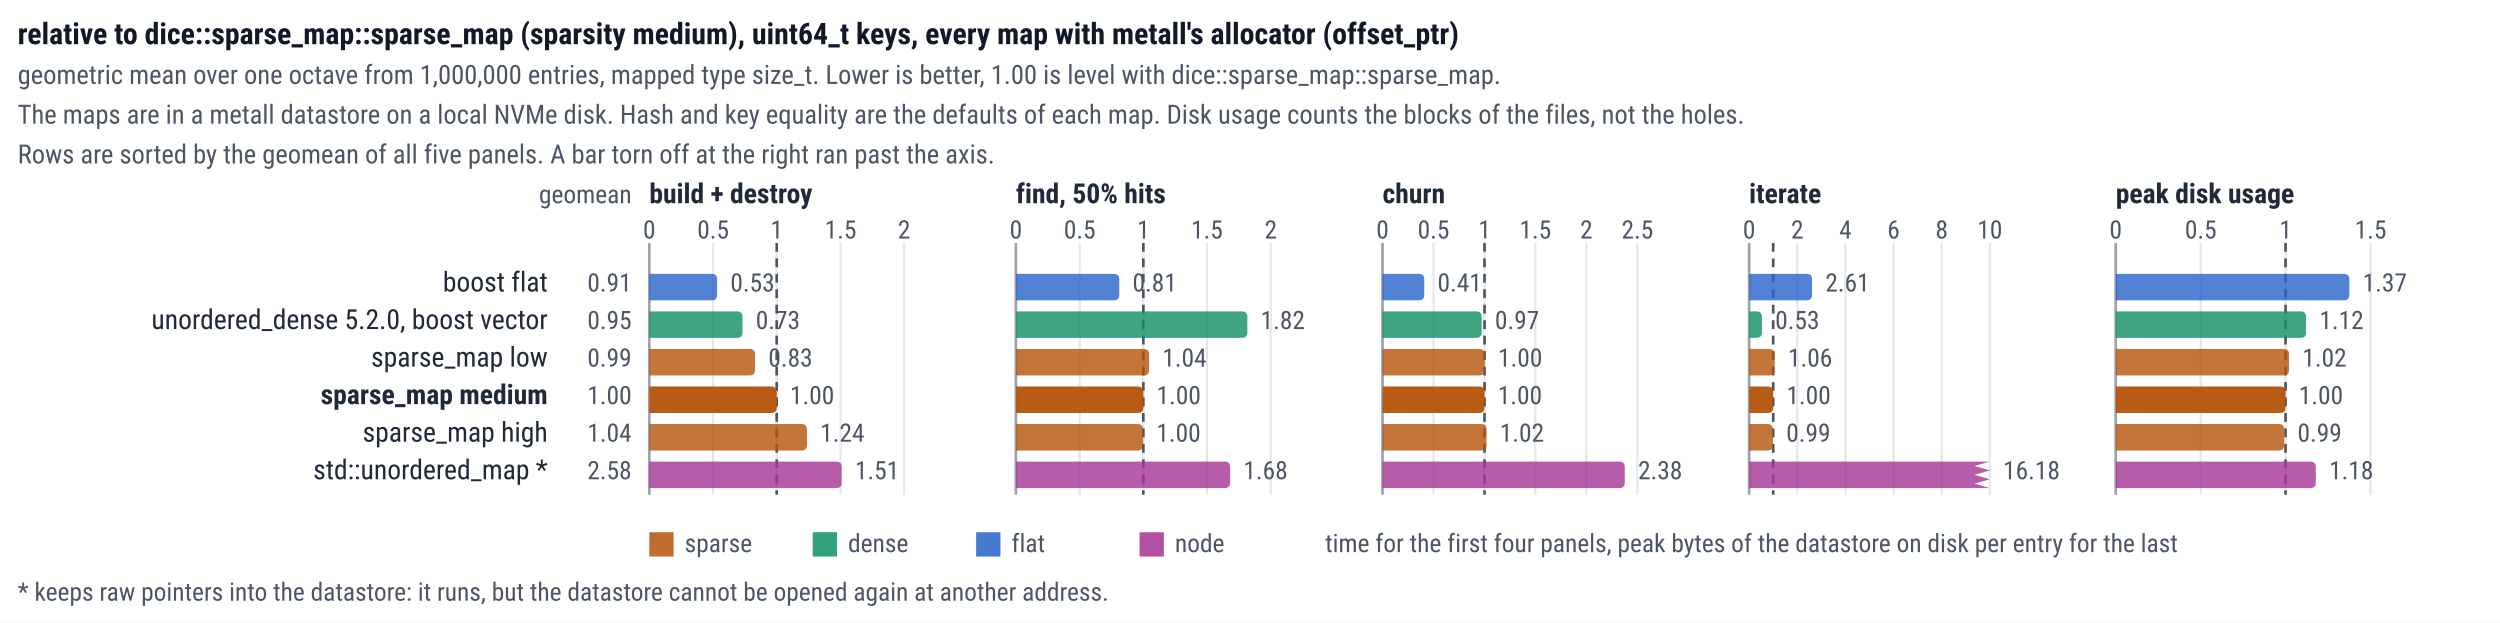
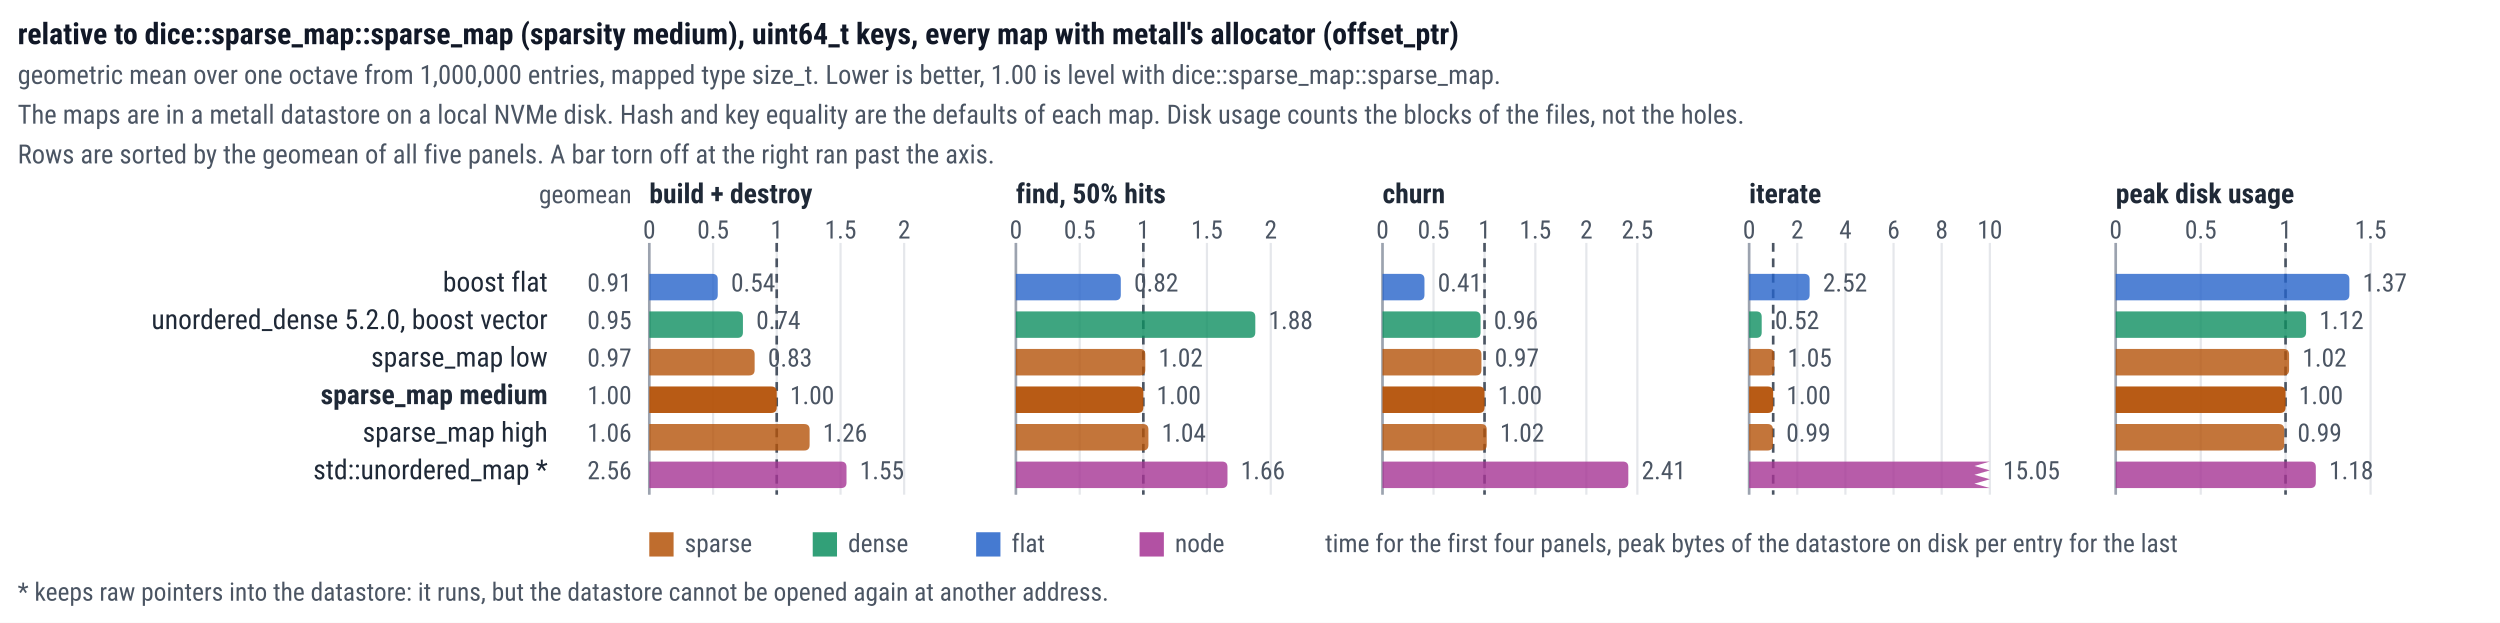
<svg xmlns="http://www.w3.org/2000/svg" viewBox="0 0 1132 282" width="1132" height="282" font-family="Roboto Condensed, Noto Sans Condensed, DejaVu Sans Condensed, Liberation Sans Narrow, Arial Narrow, Avenir Next Condensed, Inter, system-ui, sans-serif" font-size="12">
  <rect fill="#ffffff" width="1132" height="282" />
  <text x="8" y="20" fill="#111827" font-size="13.5" font-weight="600">relative to dice::sparse_map::sparse_map (sparsity medium), uint64_t keys, every map with metall's allocator (offset_ptr)</text>
  <text x="8" y="38" fill="#4b5563" font-size="12">geometric mean over one octave from 1,000,000 entries, mapped type size_t. Lower is better, 1.00 is level with dice::sparse_map::sparse_map.</text>
  <text x="8" y="56" fill="#4b5563" font-size="12">The maps are in a metall datastore on a local NVMe disk. Hash and key equality are the defaults of each map. Disk usage counts the blocks of the files, not the holes.</text>
  <text x="8" y="74" fill="#4b5563" font-size="12">Rows are sorted by the geomean of all five panels. A bar torn off at the right ran past the axis.</text>
  <text x="294" y="92" fill="#1f2937" font-size="12.5" font-weight="600">build + destroy</text>
  <line x1="294.0" y1="110" x2="294.0" y2="224" stroke="#e5e7eb" />
  <text x="294.0" y="108" fill="#4b5563" font-size="11.5" text-anchor="middle">0</text>
  <line x1="322.9" y1="110" x2="322.9" y2="224" stroke="#e5e7eb" />
  <text x="322.9" y="108" fill="#4b5563" font-size="11.5" text-anchor="middle">0.5</text>
  <line x1="351.7" y1="110" x2="351.7" y2="224" stroke="#e5e7eb" />
  <text x="351.7" y="108" fill="#4b5563" font-size="11.5" text-anchor="middle">1</text>
  <line x1="380.6" y1="110" x2="380.6" y2="224" stroke="#e5e7eb" />
  <text x="380.6" y="108" fill="#4b5563" font-size="11.5" text-anchor="middle">1.5</text>
  <line x1="409.4" y1="110" x2="409.4" y2="224" stroke="#e5e7eb" />
  <text x="409.4" y="108" fill="#4b5563" font-size="11.5" text-anchor="middle">2</text>
  <line x1="351.7" y1="110" x2="351.7" y2="224" stroke="#4b5563" stroke-width="1.2" stroke-dasharray="4 3" />
  <line x1="294.0" y1="110" x2="294.0" y2="224" stroke="#9ca3af" stroke-width="1.2" />
-   <path d="M294.0,124.0 L322.2,124.0 Q324.7,124.0 324.7,126.5 L324.7,133.5 Q324.7,136.0 322.2,136.0 L294.0,136.0 Z" fill="#2563c9" opacity="0.8" />
-   <text x="330.7" y="132" fill="#4b5563" font-size="11.5">0.53</text>
-   <path d="M294.0,141.0 L333.7,141.0 Q336.2,141.0 336.2,143.5 L336.2,150.5 Q336.2,153.0 333.7,153.0 L294.0,153.0 Z" fill="#0e8f60" opacity="0.8" />
-   <text x="342.2" y="149" fill="#4b5563" font-size="11.5">0.73</text>
-   <path d="M294.0,158.0 L339.4,158.0 Q341.9,158.0 341.9,160.5 L341.9,167.5 Q341.9,170.0 339.4,170.0 L294.0,170.0 Z" fill="#b45309" opacity="0.8" />
-   <text x="347.9" y="166" fill="#4b5563" font-size="11.5">0.83</text>
+   <path d="M294.0,124.0 L322.5,124.0 Q325.0,124.0 325.0,126.5 L325.0,133.5 Q325.0,136.0 322.5,136.0 L294.0,136.0 Z" fill="#2563c9" opacity="0.8" />
+   <text x="331.0" y="132" fill="#4b5563" font-size="11.5">0.54</text>
+   <path d="M294.0,141.0 L333.9,141.0 Q336.4,141.0 336.4,143.5 L336.4,150.5 Q336.4,153.0 333.9,153.0 L294.0,153.0 Z" fill="#0e8f60" opacity="0.8" />
+   <text x="342.4" y="149" fill="#4b5563" font-size="11.5">0.74</text>
+   <path d="M294.0,158.0 L339.2,158.0 Q341.7,158.0 341.7,160.5 L341.7,167.5 Q341.7,170.0 339.2,170.0 L294.0,170.0 Z" fill="#b45309" opacity="0.8" />
+   <text x="347.7" y="166" fill="#4b5563" font-size="11.5">0.83</text>
  <path d="M294.0,175.0 L349.2,175.0 Q351.7,175.0 351.7,177.5 L351.7,184.5 Q351.7,187.0 349.2,187.0 L294.0,187.0 Z" fill="#b45309" opacity="0.95" />
  <text x="357.7" y="183" fill="#4b5563" font-size="11.5">1.00</text>
-   <path d="M294.0,192.0 L362.9,192.0 Q365.4,192.0 365.4,194.5 L365.4,201.5 Q365.4,204.0 362.9,204.0 L294.0,204.0 Z" fill="#b45309" opacity="0.8" />
-   <text x="371.4" y="200" fill="#4b5563" font-size="11.5">1.24</text>
-   <path d="M294.0,209.0 L378.6,209.0 Q381.1,209.0 381.1,211.5 L381.1,218.5 Q381.1,221.0 378.6,221.0 L294.0,221.0 Z" fill="#a53393" opacity="0.8" />
-   <text x="387.1" y="217" fill="#4b5563" font-size="11.5">1.51</text>
+   <path d="M294.0,192.0 L364.1,192.0 Q366.6,192.0 366.6,194.5 L366.6,201.5 Q366.6,204.0 364.1,204.0 L294.0,204.0 Z" fill="#b45309" opacity="0.8" />
+   <text x="372.6" y="200" fill="#4b5563" font-size="11.5">1.26</text>
+   <path d="M294.0,209.0 L380.8,209.0 Q383.3,209.0 383.3,211.5 L383.3,218.5 Q383.3,221.0 380.8,221.0 L294.0,221.0 Z" fill="#a53393" opacity="0.8" />
+   <text x="389.3" y="217" fill="#4b5563" font-size="11.5">1.55</text>
  <text x="460" y="92" fill="#1f2937" font-size="12.5" font-weight="600">find, 50% hits</text>
  <line x1="460.0" y1="110" x2="460.0" y2="224" stroke="#e5e7eb" />
  <text x="460.0" y="108" fill="#4b5563" font-size="11.5" text-anchor="middle">0</text>
  <line x1="488.9" y1="110" x2="488.9" y2="224" stroke="#e5e7eb" />
  <text x="488.9" y="108" fill="#4b5563" font-size="11.5" text-anchor="middle">0.5</text>
  <line x1="517.7" y1="110" x2="517.7" y2="224" stroke="#e5e7eb" />
  <text x="517.7" y="108" fill="#4b5563" font-size="11.5" text-anchor="middle">1</text>
  <line x1="546.5" y1="110" x2="546.5" y2="224" stroke="#e5e7eb" />
  <text x="546.5" y="108" fill="#4b5563" font-size="11.5" text-anchor="middle">1.5</text>
  <line x1="575.4" y1="110" x2="575.4" y2="224" stroke="#e5e7eb" />
  <text x="575.4" y="108" fill="#4b5563" font-size="11.5" text-anchor="middle">2</text>
  <line x1="517.7" y1="110" x2="517.7" y2="224" stroke="#4b5563" stroke-width="1.2" stroke-dasharray="4 3" />
  <line x1="460.0" y1="110" x2="460.0" y2="224" stroke="#9ca3af" stroke-width="1.2" />
-   <path d="M460.0,124.0 L504.3,124.0 Q506.8,124.0 506.8,126.5 L506.8,133.5 Q506.8,136.0 504.3,136.0 L460.0,136.0 Z" fill="#2563c9" opacity="0.8" />
-   <text x="512.8" y="132" fill="#4b5563" font-size="11.5">0.81</text>
-   <path d="M460.0,141.0 L562.3,141.0 Q564.8,141.0 564.8,143.5 L564.8,150.5 Q564.8,153.0 562.3,153.0 L460.0,153.0 Z" fill="#0e8f60" opacity="0.8" />
-   <text x="570.8" y="149" fill="#4b5563" font-size="11.5">1.82</text>
-   <path d="M460.0,158.0 L517.8,158.0 Q520.3,158.0 520.3,160.5 L520.3,167.5 Q520.3,170.0 517.8,170.0 L460.0,170.0 Z" fill="#b45309" opacity="0.8" />
-   <text x="526.3" y="166" fill="#4b5563" font-size="11.5">1.04</text>
+   <path d="M460.0,124.0 L505.0,124.0 Q507.5,124.0 507.5,126.5 L507.5,133.5 Q507.5,136.0 505.0,136.0 L460.0,136.0 Z" fill="#2563c9" opacity="0.8" />
+   <text x="513.5" y="132" fill="#4b5563" font-size="11.5">0.82</text>
+   <path d="M460.0,141.0 L565.9,141.0 Q568.4,141.0 568.4,143.5 L568.4,150.5 Q568.4,153.0 565.9,153.0 L460.0,153.0 Z" fill="#0e8f60" opacity="0.8" />
+   <text x="574.4" y="149" fill="#4b5563" font-size="11.5">1.88</text>
+   <path d="M460.0,158.0 L516.1,158.0 Q518.6,158.0 518.6,160.5 L518.6,167.5 Q518.6,170.0 516.1,170.0 L460.0,170.0 Z" fill="#b45309" opacity="0.8" />
+   <text x="524.6" y="166" fill="#4b5563" font-size="11.5">1.02</text>
  <path d="M460.0,175.0 L515.2,175.0 Q517.7,175.0 517.7,177.5 L517.7,184.5 Q517.7,187.0 515.2,187.0 L460.0,187.0 Z" fill="#b45309" opacity="0.95" />
  <text x="523.7" y="183" fill="#4b5563" font-size="11.5">1.00</text>
-   <path d="M460.0,192.0 L515.1,192.0 Q517.6,192.0 517.6,194.5 L517.6,201.5 Q517.6,204.0 515.1,204.0 L460.0,204.0 Z" fill="#b45309" opacity="0.8" />
-   <text x="523.6" y="200" fill="#4b5563" font-size="11.5">1.00</text>
-   <path d="M460.0,209.0 L554.5,209.0 Q557.0,209.0 557.0,211.5 L557.0,218.5 Q557.0,221.0 554.5,221.0 L460.0,221.0 Z" fill="#a53393" opacity="0.8" />
-   <text x="563.0" y="217" fill="#4b5563" font-size="11.5">1.68</text>
+   <path d="M460.0,192.0 L517.5,192.0 Q520.0,192.0 520.0,194.5 L520.0,201.5 Q520.0,204.0 517.5,204.0 L460.0,204.0 Z" fill="#b45309" opacity="0.8" />
+   <text x="526.0" y="200" fill="#4b5563" font-size="11.5">1.04</text>
+   <path d="M460.0,209.0 L553.3,209.0 Q555.8,209.0 555.8,211.5 L555.8,218.5 Q555.8,221.0 553.3,221.0 L460.0,221.0 Z" fill="#a53393" opacity="0.8" />
+   <text x="561.8" y="217" fill="#4b5563" font-size="11.5">1.66</text>
  <text x="626" y="92" fill="#1f2937" font-size="12.5" font-weight="600">churn</text>
  <line x1="626.0" y1="110" x2="626.0" y2="224" stroke="#e5e7eb" />
  <text x="626.0" y="108" fill="#4b5563" font-size="11.5" text-anchor="middle">0</text>
  <line x1="649.1" y1="110" x2="649.1" y2="224" stroke="#e5e7eb" />
  <text x="649.1" y="108" fill="#4b5563" font-size="11.5" text-anchor="middle">0.5</text>
  <line x1="672.2" y1="110" x2="672.2" y2="224" stroke="#e5e7eb" />
  <text x="672.2" y="108" fill="#4b5563" font-size="11.5" text-anchor="middle">1</text>
  <line x1="695.2" y1="110" x2="695.2" y2="224" stroke="#e5e7eb" />
  <text x="695.2" y="108" fill="#4b5563" font-size="11.5" text-anchor="middle">1.5</text>
  <line x1="718.3" y1="110" x2="718.3" y2="224" stroke="#e5e7eb" />
  <text x="718.3" y="108" fill="#4b5563" font-size="11.5" text-anchor="middle">2</text>
  <line x1="741.4" y1="110" x2="741.4" y2="224" stroke="#e5e7eb" />
  <text x="741.4" y="108" fill="#4b5563" font-size="11.5" text-anchor="middle">2.5</text>
  <line x1="672.2" y1="110" x2="672.2" y2="224" stroke="#4b5563" stroke-width="1.2" stroke-dasharray="4 3" />
  <line x1="626.0" y1="110" x2="626.0" y2="224" stroke="#9ca3af" stroke-width="1.2" />
-   <path d="M626.0,124.0 L642.4,124.0 Q644.9,124.0 644.9,126.5 L644.9,133.5 Q644.9,136.0 642.4,136.0 L626.0,136.0 Z" fill="#2563c9" opacity="0.8" />
-   <text x="650.9" y="132" fill="#4b5563" font-size="11.5">0.41</text>
-   <path d="M626.0,141.0 L668.4,141.0 Q670.9,141.0 670.9,143.5 L670.9,150.5 Q670.9,153.0 668.4,153.0 L626.0,153.0 Z" fill="#0e8f60" opacity="0.8" />
-   <text x="676.9" y="149" fill="#4b5563" font-size="11.5">0.97</text>
-   <path d="M626.0,158.0 L669.8,158.0 Q672.3,158.0 672.3,160.5 L672.3,167.5 Q672.3,170.0 669.8,170.0 L626.0,170.0 Z" fill="#b45309" opacity="0.8" />
-   <text x="678.3" y="166" fill="#4b5563" font-size="11.5">1.00</text>
+   <path d="M626.0,124.0 L642.5,124.0 Q645.0,124.0 645.0,126.5 L645.0,133.5 Q645.0,136.0 642.5,136.0 L626.0,136.0 Z" fill="#2563c9" opacity="0.8" />
+   <text x="651.0" y="132" fill="#4b5563" font-size="11.5">0.41</text>
+   <path d="M626.0,141.0 L667.9,141.0 Q670.4,141.0 670.4,143.5 L670.4,150.5 Q670.4,153.0 667.9,153.0 L626.0,153.0 Z" fill="#0e8f60" opacity="0.8" />
+   <text x="676.4" y="149" fill="#4b5563" font-size="11.5">0.96</text>
+   <path d="M626.0,158.0 L668.3,158.0 Q670.8,158.0 670.8,160.5 L670.8,167.5 Q670.8,170.0 668.3,170.0 L626.0,170.0 Z" fill="#b45309" opacity="0.8" />
+   <text x="676.8" y="166" fill="#4b5563" font-size="11.5">0.97</text>
  <path d="M626.0,175.0 L669.7,175.0 Q672.2,175.0 672.2,177.5 L672.2,184.5 Q672.2,187.0 669.7,187.0 L626.0,187.0 Z" fill="#b45309" opacity="0.95" />
  <text x="678.2" y="183" fill="#4b5563" font-size="11.5">1.00</text>
-   <path d="M626.0,192.0 L670.6,192.0 Q673.1,192.0 673.1,194.5 L673.1,201.5 Q673.1,204.0 670.6,204.0 L626.0,204.0 Z" fill="#b45309" opacity="0.8" />
-   <text x="679.1" y="200" fill="#4b5563" font-size="11.5">1.02</text>
-   <path d="M626.0,209.0 L733.2,209.0 Q735.7,209.0 735.7,211.5 L735.7,218.5 Q735.7,221.0 733.2,221.0 L626.0,221.0 Z" fill="#a53393" opacity="0.8" />
-   <text x="741.7" y="217" fill="#4b5563" font-size="11.5">2.38</text>
+   <path d="M626.0,192.0 L670.7,192.0 Q673.2,192.0 673.2,194.5 L673.2,201.5 Q673.2,204.0 670.7,204.0 L626.0,204.0 Z" fill="#b45309" opacity="0.8" />
+   <text x="679.2" y="200" fill="#4b5563" font-size="11.5">1.02</text>
+   <path d="M626.0,209.0 L734.8,209.0 Q737.3,209.0 737.3,211.5 L737.3,218.5 Q737.3,221.0 734.8,221.0 L626.0,221.0 Z" fill="#a53393" opacity="0.8" />
+   <text x="743.3" y="217" fill="#4b5563" font-size="11.5">2.41</text>
  <text x="792" y="92" fill="#1f2937" font-size="12.5" font-weight="600">iterate</text>
  <line x1="792.0" y1="110" x2="792.0" y2="224" stroke="#e5e7eb" />
  <text x="792.0" y="108" fill="#4b5563" font-size="11.5" text-anchor="middle">0</text>
  <line x1="813.8" y1="110" x2="813.8" y2="224" stroke="#e5e7eb" />
  <text x="813.8" y="108" fill="#4b5563" font-size="11.5" text-anchor="middle">2</text>
  <line x1="835.6" y1="110" x2="835.6" y2="224" stroke="#e5e7eb" />
  <text x="835.6" y="108" fill="#4b5563" font-size="11.5" text-anchor="middle">4</text>
  <line x1="857.4" y1="110" x2="857.4" y2="224" stroke="#e5e7eb" />
  <text x="857.4" y="108" fill="#4b5563" font-size="11.5" text-anchor="middle">6</text>
  <line x1="879.2" y1="110" x2="879.2" y2="224" stroke="#e5e7eb" />
  <text x="879.2" y="108" fill="#4b5563" font-size="11.5" text-anchor="middle">8</text>
  <line x1="901.0" y1="110" x2="901.0" y2="224" stroke="#e5e7eb" />
  <text x="901.0" y="108" fill="#4b5563" font-size="11.5" text-anchor="middle">10</text>
  <line x1="802.9" y1="110" x2="802.9" y2="224" stroke="#4b5563" stroke-width="1.2" stroke-dasharray="4 3" />
  <line x1="792.0" y1="110" x2="792.0" y2="224" stroke="#9ca3af" stroke-width="1.2" />
-   <path d="M792.0,124.0 L818.0,124.0 Q820.5,124.0 820.5,126.5 L820.5,133.5 Q820.5,136.0 818.0,136.0 L792.0,136.0 Z" fill="#2563c9" opacity="0.8" />
-   <text x="826.5" y="132" fill="#4b5563" font-size="11.5">2.61</text>
-   <path d="M792.0,141.0 L795.3,141.0 Q797.8,141.0 797.8,143.5 L797.8,150.5 Q797.8,153.0 795.3,153.0 L792.0,153.0 Z" fill="#0e8f60" opacity="0.8" />
-   <text x="803.8" y="149" fill="#4b5563" font-size="11.5">0.53</text>
-   <path d="M792.0,158.0 L801.1,158.0 Q803.6,158.0 803.6,160.5 L803.6,167.5 Q803.6,170.0 801.1,170.0 L792.0,170.0 Z" fill="#b45309" opacity="0.8" />
-   <text x="809.6" y="166" fill="#4b5563" font-size="11.5">1.06</text>
+   <path d="M792.0,124.0 L816.9,124.0 Q819.4,124.0 819.4,126.5 L819.4,133.5 Q819.4,136.0 816.9,136.0 L792.0,136.0 Z" fill="#2563c9" opacity="0.8" />
+   <text x="825.4" y="132" fill="#4b5563" font-size="11.5">2.52</text>
+   <path d="M792.0,141.0 L795.2,141.0 Q797.7,141.0 797.7,143.5 L797.7,150.5 Q797.7,153.0 795.2,153.0 L792.0,153.0 Z" fill="#0e8f60" opacity="0.8" />
+   <text x="803.7" y="149" fill="#4b5563" font-size="11.5">0.52</text>
+   <path d="M792.0,158.0 L800.9,158.0 Q803.4,158.0 803.4,160.5 L803.4,167.5 Q803.4,170.0 800.9,170.0 L792.0,170.0 Z" fill="#b45309" opacity="0.8" />
+   <text x="809.4" y="166" fill="#4b5563" font-size="11.5">1.05</text>
  <path d="M792.0,175.0 L800.4,175.0 Q802.9,175.0 802.9,177.5 L802.9,184.5 Q802.9,187.0 800.4,187.0 L792.0,187.0 Z" fill="#b45309" opacity="0.95" />
  <text x="808.9" y="183" fill="#4b5563" font-size="11.5">1.00</text>
  <path d="M792.0,192.0 L800.3,192.0 Q802.8,192.0 802.8,194.5 L802.8,201.5 Q802.8,204.0 800.3,204.0 L792.0,204.0 Z" fill="#b45309" opacity="0.8" />
  <text x="808.8" y="200" fill="#4b5563" font-size="11.5">0.99</text>
  <path d="M792.0,209.0 L901.0,209.0 L894.0,211.0 L901.0,213.0 L894.0,215.0 L901.0,217.0 L894.0,219.0 L901.0,221.0 L792.0,221.0 Z" fill="#a53393" opacity="0.8" />
-   <text x="907.0" y="217" fill="#4b5563" font-size="11.5">16.18</text>
+   <text x="907.0" y="217" fill="#4b5563" font-size="11.5">15.05</text>
  <text x="958" y="92" fill="#1f2937" font-size="12.5" font-weight="600">peak disk usage</text>
  <line x1="958.0" y1="110" x2="958.0" y2="224" stroke="#e5e7eb" />
  <text x="958.0" y="108" fill="#4b5563" font-size="11.5" text-anchor="middle">0</text>
  <line x1="996.5" y1="110" x2="996.5" y2="224" stroke="#e5e7eb" />
  <text x="996.5" y="108" fill="#4b5563" font-size="11.5" text-anchor="middle">0.5</text>
  <line x1="1034.9" y1="110" x2="1034.9" y2="224" stroke="#e5e7eb" />
  <text x="1034.9" y="108" fill="#4b5563" font-size="11.5" text-anchor="middle">1</text>
  <line x1="1073.4" y1="110" x2="1073.4" y2="224" stroke="#e5e7eb" />
  <text x="1073.4" y="108" fill="#4b5563" font-size="11.5" text-anchor="middle">1.5</text>
  <line x1="1034.9" y1="110" x2="1034.9" y2="224" stroke="#4b5563" stroke-width="1.2" stroke-dasharray="4 3" />
  <line x1="958.0" y1="110" x2="958.0" y2="224" stroke="#9ca3af" stroke-width="1.2" />
  <path d="M958.0,124.0 L1061.3,124.0 Q1063.8,124.0 1063.8,126.5 L1063.8,133.5 Q1063.8,136.0 1061.3,136.0 L958.0,136.0 Z" fill="#2563c9" opacity="0.8" />
  <text x="1069.8" y="132" fill="#4b5563" font-size="11.5">1.37</text>
  <path d="M958.0,141.0 L1041.7,141.0 Q1044.2,141.0 1044.2,143.5 L1044.2,150.5 Q1044.2,153.0 1041.7,153.0 L958.0,153.0 Z" fill="#0e8f60" opacity="0.8" />
  <text x="1050.2" y="149" fill="#4b5563" font-size="11.5">1.12</text>
  <path d="M958.0,158.0 L1034.0,158.0 Q1036.5,158.0 1036.5,160.5 L1036.5,167.5 Q1036.5,170.0 1034.0,170.0 L958.0,170.0 Z" fill="#b45309" opacity="0.8" />
  <text x="1042.5" y="166" fill="#4b5563" font-size="11.5">1.02</text>
  <path d="M958.0,175.0 L1032.4,175.0 Q1034.9,175.0 1034.9,177.5 L1034.9,184.5 Q1034.9,187.0 1032.4,187.0 L958.0,187.0 Z" fill="#b45309" opacity="0.95" />
  <text x="1040.9" y="183" fill="#4b5563" font-size="11.5">1.00</text>
  <path d="M958.0,192.0 L1031.8,192.0 Q1034.3,192.0 1034.3,194.5 L1034.3,201.5 Q1034.3,204.0 1031.8,204.0 L958.0,204.0 Z" fill="#b45309" opacity="0.8" />
  <text x="1040.3" y="200" fill="#4b5563" font-size="11.5">0.99</text>
  <path d="M958.0,209.0 L1046.1,209.0 Q1048.6,209.0 1048.6,211.5 L1048.6,218.5 Q1048.6,221.0 1046.1,221.0 L958.0,221.0 Z" fill="#a53393" opacity="0.8" />
  <text x="1054.6" y="217" fill="#4b5563" font-size="11.5">1.18</text>
  <text x="286" y="92" fill="#4b5563" font-size="11.5" text-anchor="end">geomean</text>
  <text x="248" y="132" fill="#1f2937" font-size="12.5" text-anchor="end">boost flat</text>
  <text x="286" y="132" fill="#4b5563" font-size="11.5" text-anchor="end">0.91</text>
  <text x="248" y="149" fill="#1f2937" font-size="12.5" text-anchor="end">unordered_dense 5.2.0, boost vector</text>
  <text x="286" y="149" fill="#4b5563" font-size="11.5" text-anchor="end">0.95</text>
  <text x="248" y="166" fill="#1f2937" font-size="12.5" text-anchor="end">sparse_map low</text>
-   <text x="286" y="166" fill="#4b5563" font-size="11.5" text-anchor="end">0.99</text>
+   <text x="286" y="166" fill="#4b5563" font-size="11.5" text-anchor="end">0.97</text>
  <text x="248" y="183" fill="#1f2937" font-size="12.5" text-anchor="end" font-weight="600">sparse_map medium</text>
  <text x="286" y="183" fill="#4b5563" font-size="11.5" text-anchor="end">1.00</text>
  <text x="248" y="200" fill="#1f2937" font-size="12.5" text-anchor="end">sparse_map high</text>
-   <text x="286" y="200" fill="#4b5563" font-size="11.5" text-anchor="end">1.04</text>
+   <text x="286" y="200" fill="#4b5563" font-size="11.5" text-anchor="end">1.06</text>
  <text x="248" y="217" fill="#1f2937" font-size="12.5" text-anchor="end">std::unordered_map *</text>
-   <text x="286" y="217" fill="#4b5563" font-size="11.5" text-anchor="end">2.58</text>
+   <text x="286" y="217" fill="#4b5563" font-size="11.5" text-anchor="end">2.56</text>
  <rect x="294" y="241" width="11" height="11" fill="#b45309" opacity="0.85" />
  <text x="310" y="250" fill="#4b5563" font-size="11.5">sparse</text>
  <rect x="368" y="241" width="11" height="11" fill="#0e8f60" opacity="0.85" />
  <text x="384" y="250" fill="#4b5563" font-size="11.5">dense</text>
  <rect x="442" y="241" width="11" height="11" fill="#2563c9" opacity="0.85" />
  <text x="458" y="250" fill="#4b5563" font-size="11.5">flat</text>
  <rect x="516" y="241" width="11" height="11" fill="#a53393" opacity="0.85" />
  <text x="532" y="250" fill="#4b5563" font-size="11.5">node</text>
  <text x="600" y="250" fill="#4b5563" font-size="11.5">time for the first four panels, peak bytes of the datastore on disk per entry for the last</text>
  <text x="8" y="272" fill="#4b5563" font-size="11.5">* keeps raw pointers into the datastore: it runs, but the datastore cannot be opened again at another address.</text>
</svg>
